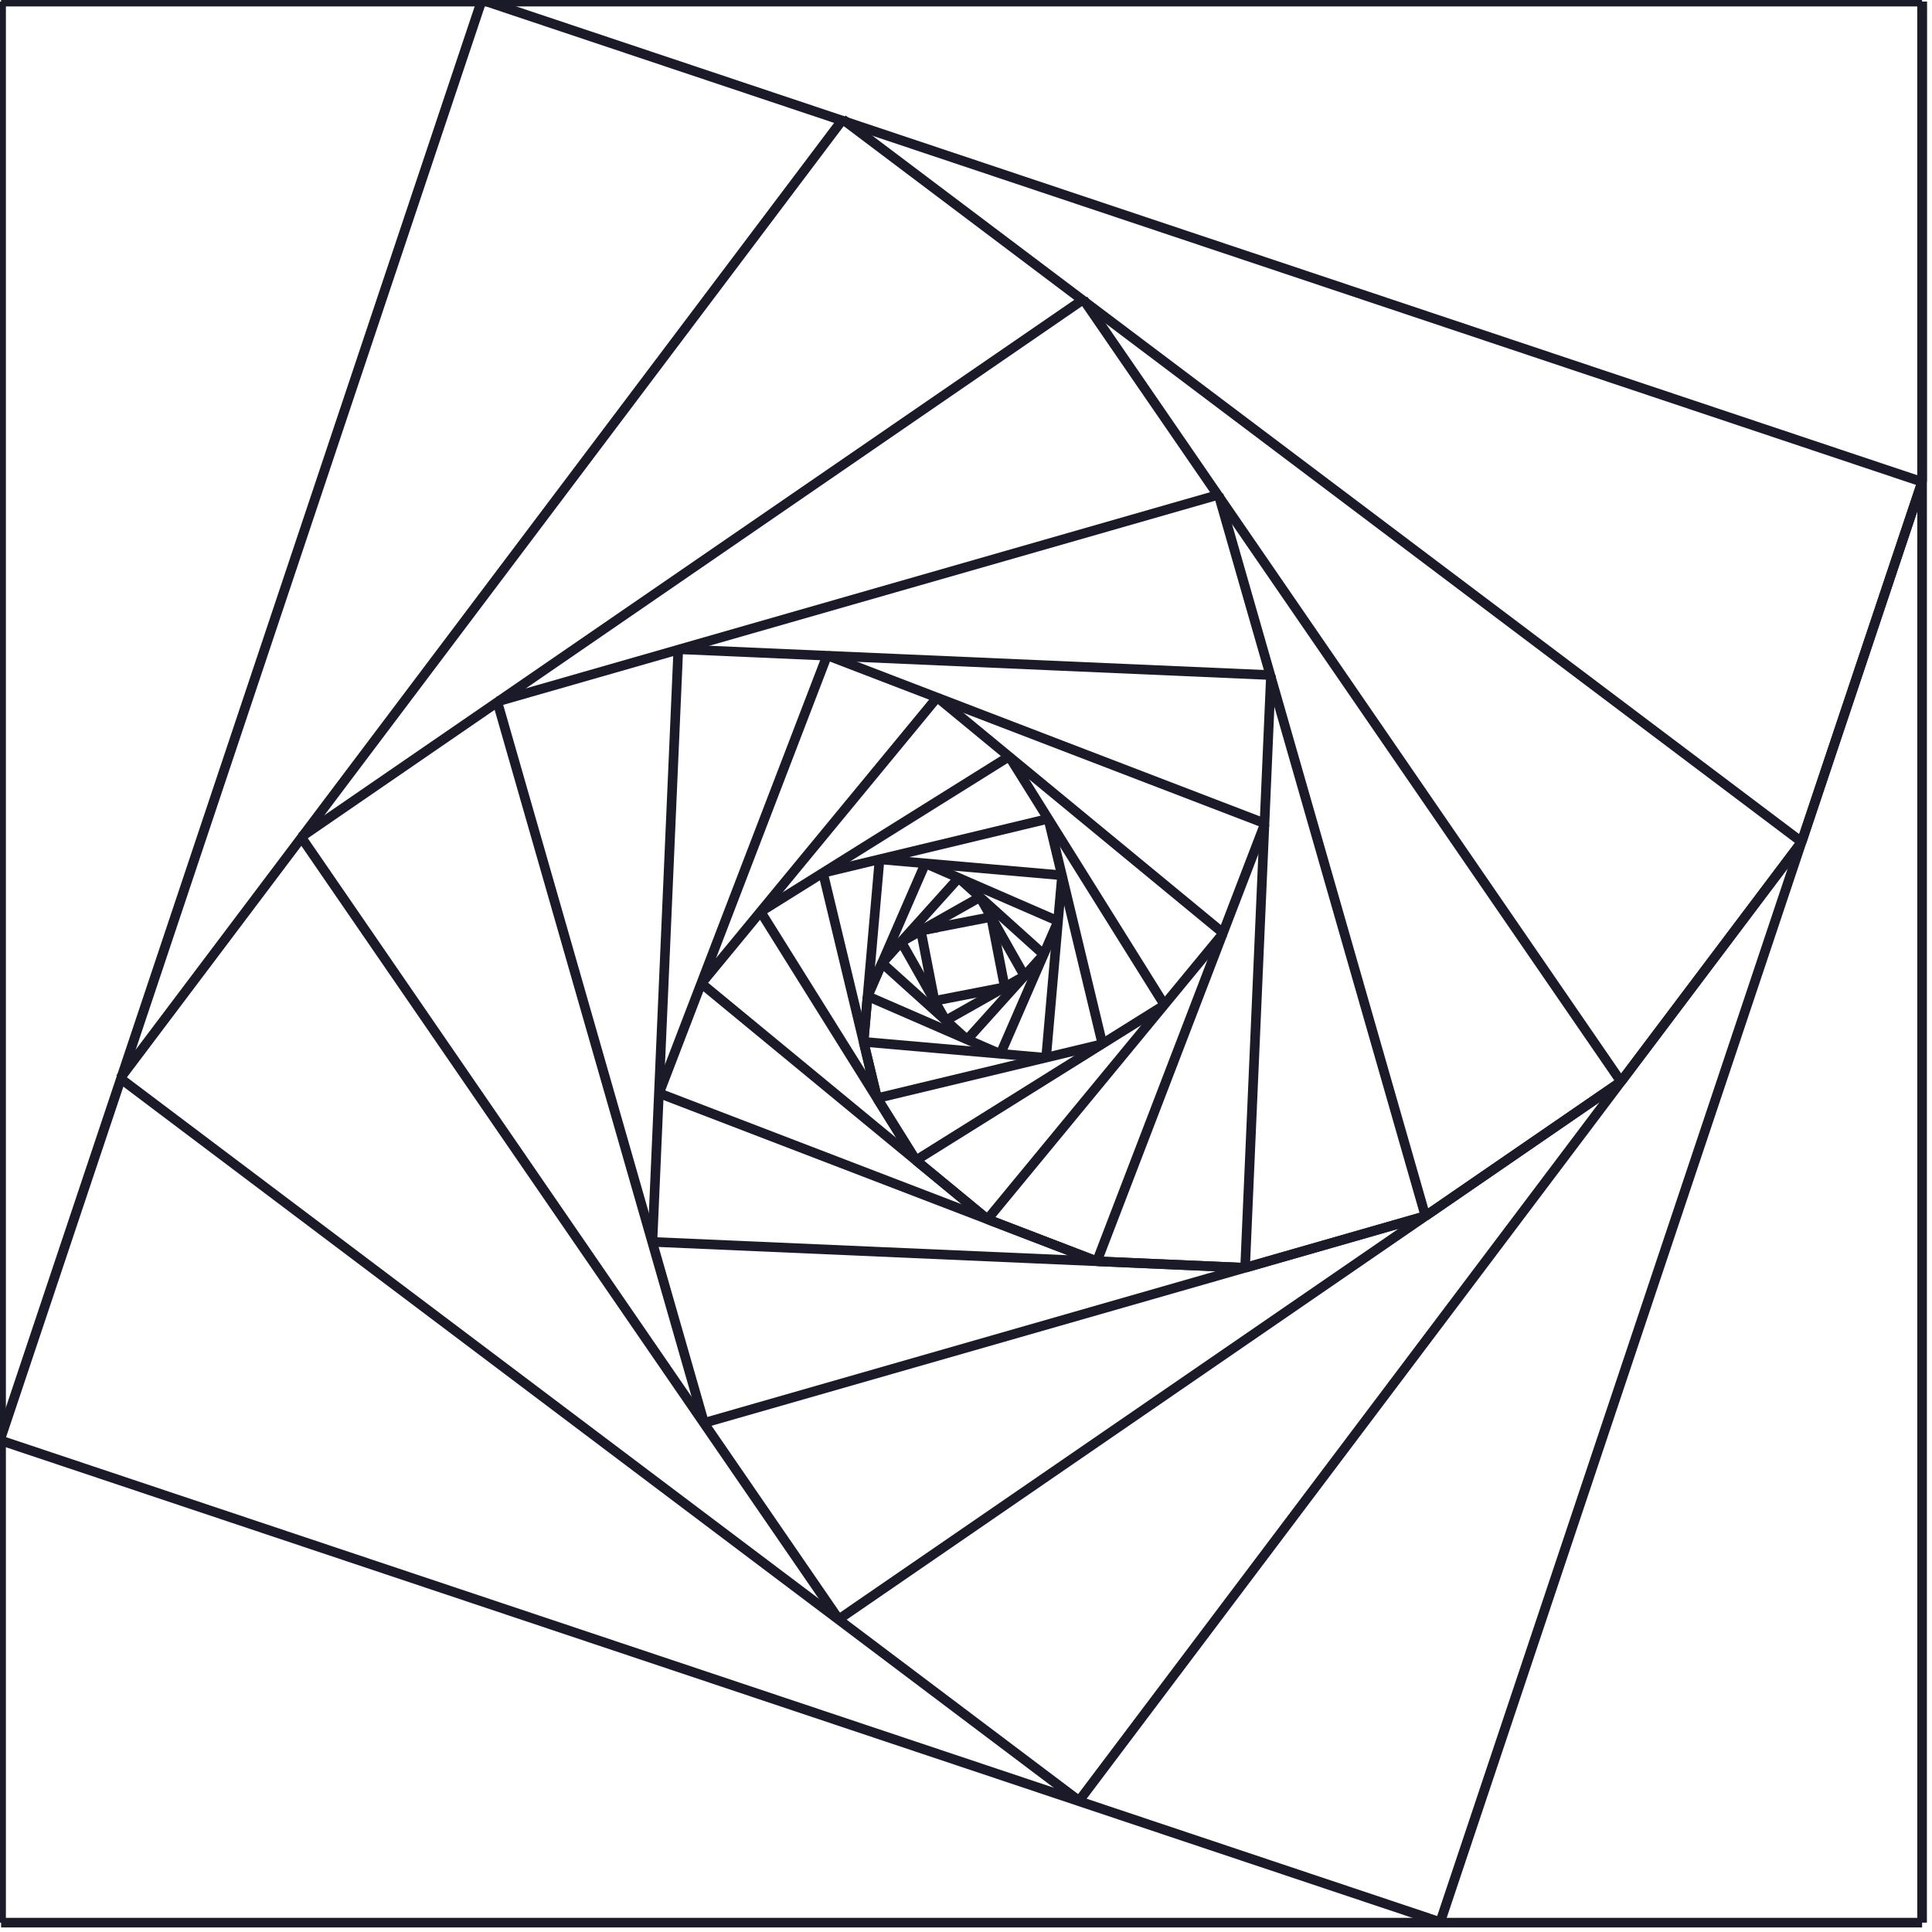
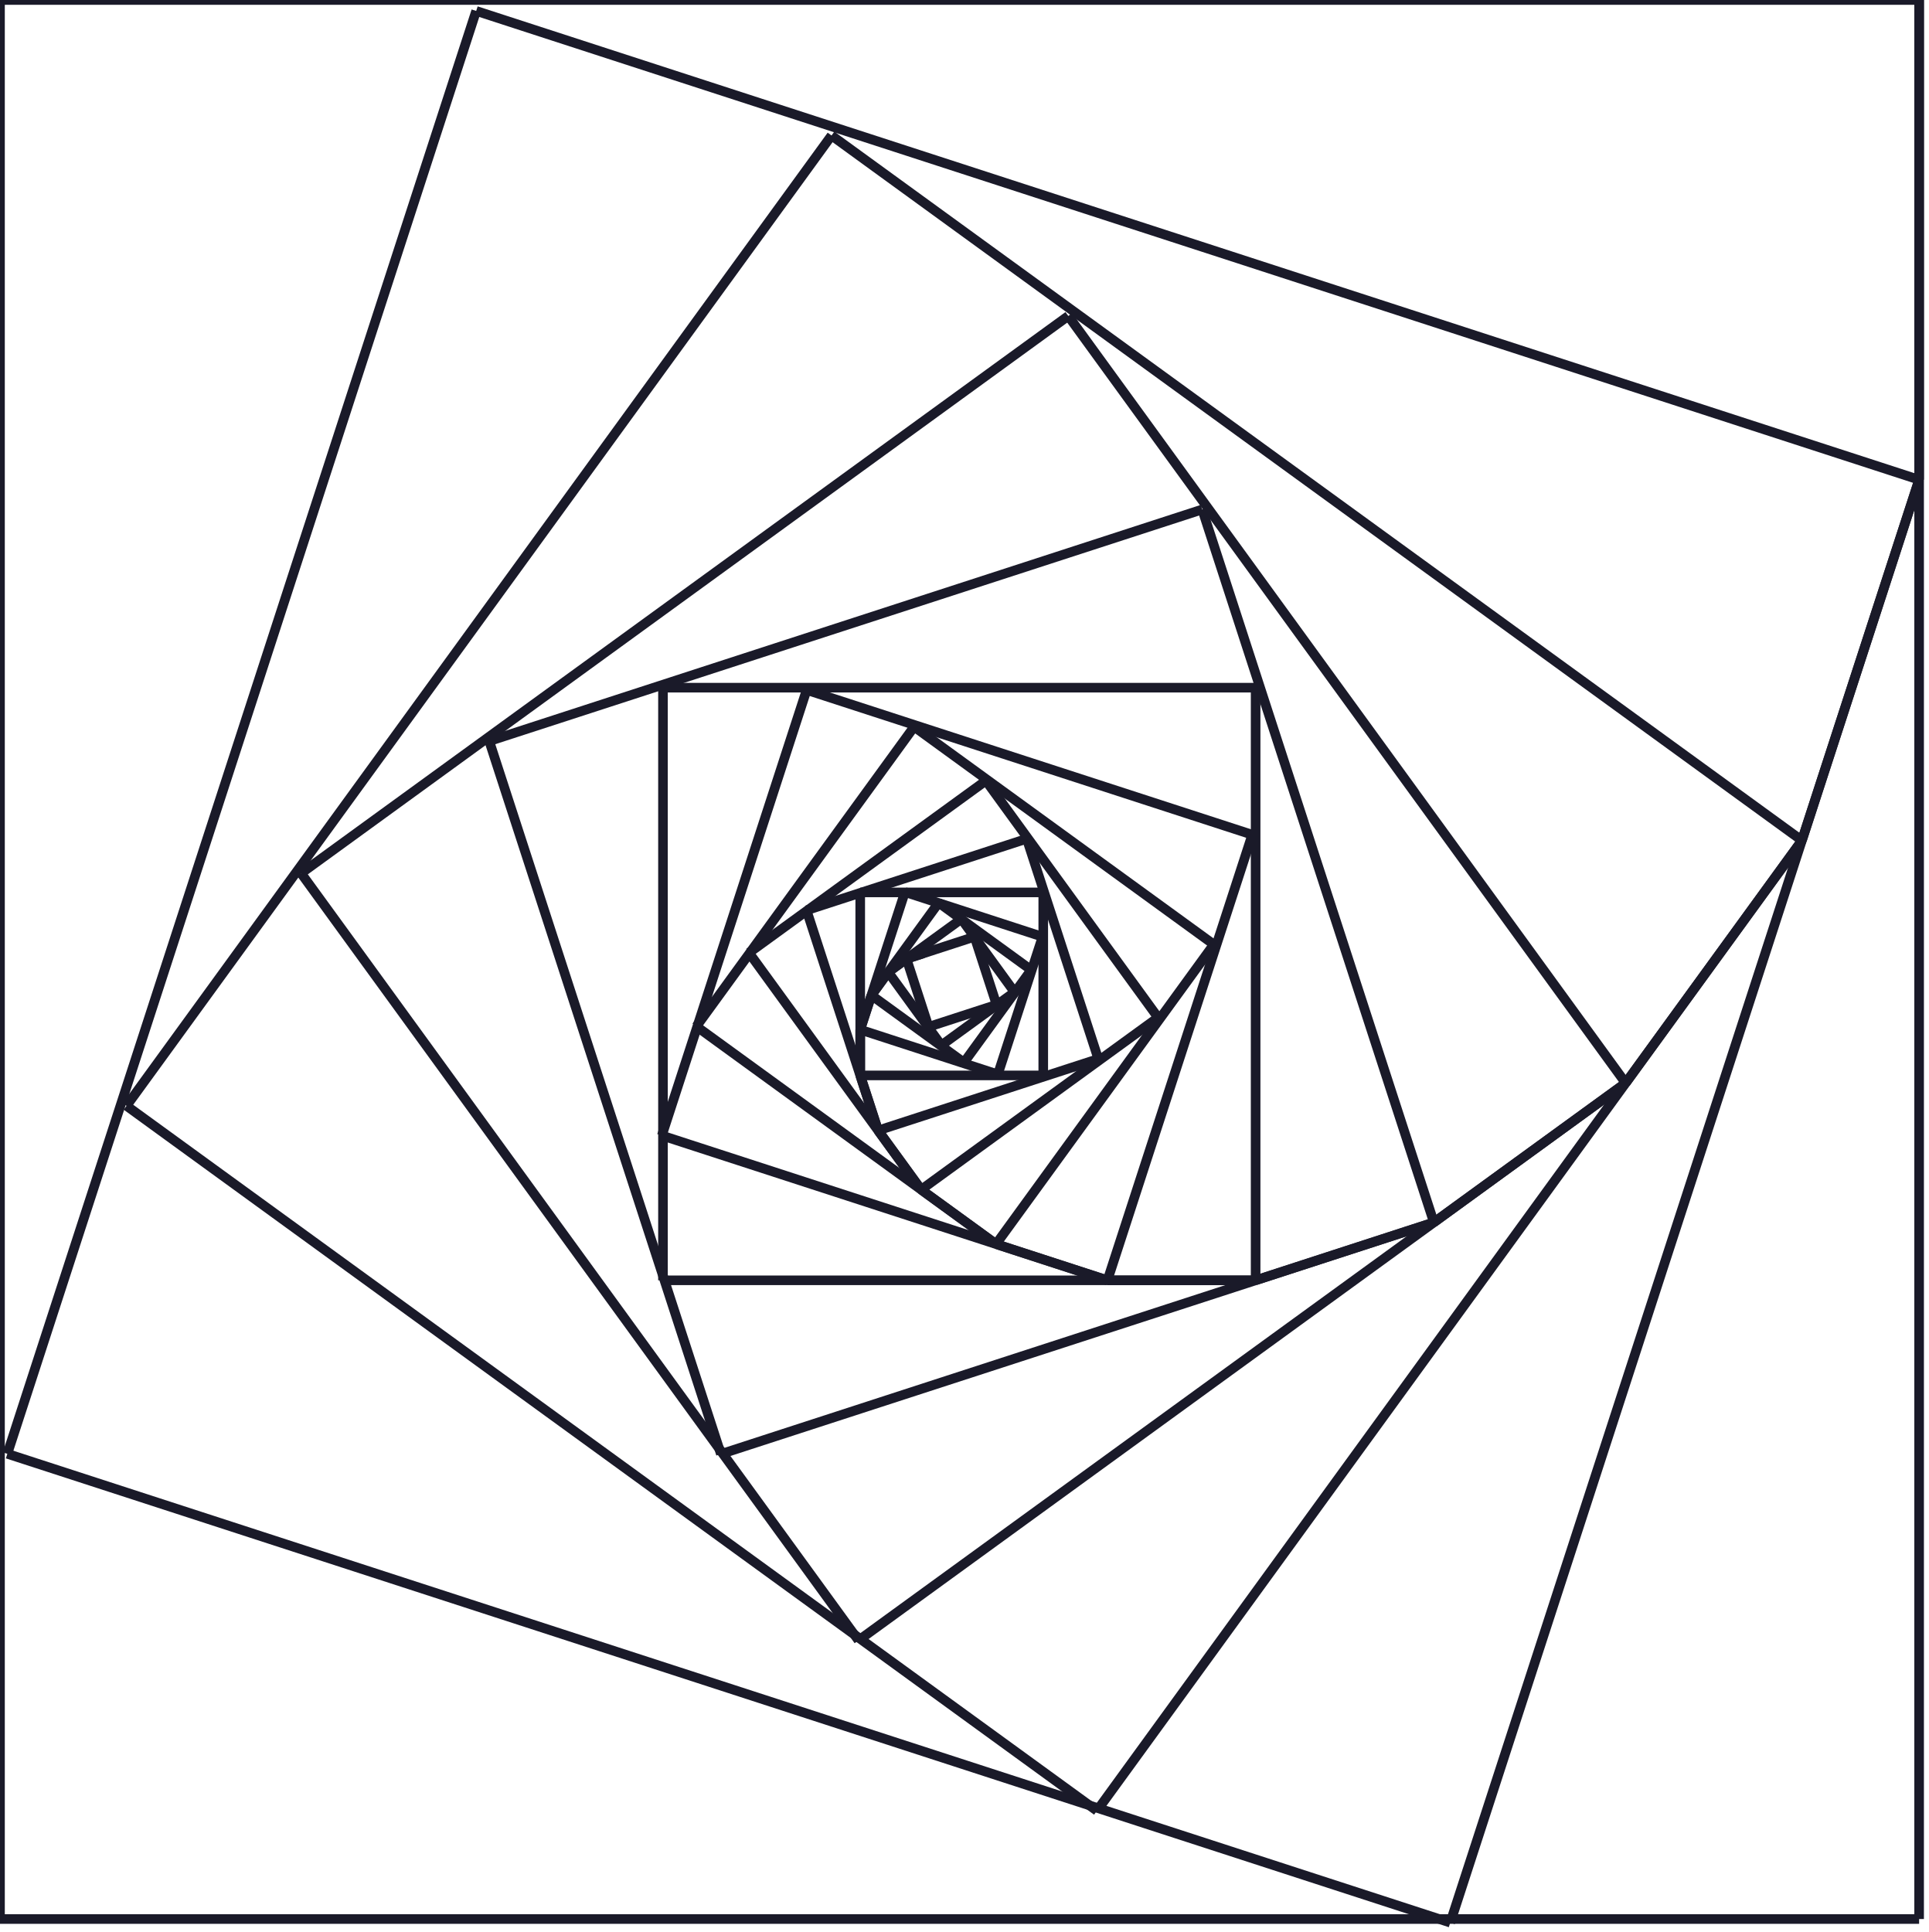
<svg xmlns="http://www.w3.org/2000/svg" baseProfile="tiny" height="100%" version="1.2" width="100%">
  <defs />
-   <line stroke="rgb(10%,10%,16%)" x1="200.113" x2="200.113" y1="0.17" y2="200.17" />
-   <line stroke="rgb(10%,10%,16%)" x1="200.113" x2="0.113" y1="200.17" y2="200.17" />
-   <line stroke="rgb(10%,10%,16%)" x1="0.113" x2="0.113" y1="200.17" y2="0.17" />
-   <line stroke="rgb(10%,10%,16%)" x1="0.113" x2="200.113" y1="0.17" y2="0.17" />
-   <line stroke="rgb(10%,10%,16%)" x1="200.113" x2="200.113" y1="0.17" y2="50.17" />
-   <line stroke="rgb(10%,10%,16%)" x1="200.113" x2="149.943" y1="50.17" y2="200.113" />
-   <line stroke="rgb(10%,10%,16%)" x1="149.943" x2="0.0" y1="200.113" y2="149.943" />
-   <line stroke="rgb(10%,10%,16%)" x1="0.0" x2="50.17" y1="149.943" y2="0.0" />
-   <line stroke="rgb(10%,10%,16%)" x1="50.17" x2="200.113" y1="0.0" y2="50.17" />
-   <line stroke="rgb(10%,10%,16%)" x1="200.113" x2="187.571" y1="50.17" y2="87.656" />
-   <line stroke="rgb(10%,10%,16%)" x1="187.571" x2="112.344" y1="87.656" y2="187.486" />
-   <line stroke="rgb(10%,10%,16%)" x1="112.344" x2="12.514" y1="187.486" y2="112.259" />
-   <line stroke="rgb(10%,10%,16%)" x1="12.514" x2="87.741" y1="112.259" y2="12.429" />
-   <line stroke="rgb(10%,10%,16%)" x1="87.741" x2="187.571" y1="12.429" y2="87.656" />
-   <line stroke="rgb(10%,10%,16%)" x1="187.571" x2="168.764" y1="87.656" y2="112.613" />
-   <line stroke="rgb(10%,10%,16%)" x1="168.764" x2="87.323" y1="112.613" y2="168.586" />
-   <line stroke="rgb(10%,10%,16%)" x1="87.323" x2="31.35" y1="168.586" y2="87.145" />
-   <line stroke="rgb(10%,10%,16%)" x1="31.35" x2="112.791" y1="87.145" y2="31.172" />
-   <line stroke="rgb(10%,10%,16%)" x1="112.791" x2="168.764" y1="31.172" y2="112.613" />
-   <line stroke="rgb(10%,10%,16%)" x1="168.764" x2="148.404" y1="112.613" y2="126.607" />
-   <line stroke="rgb(10%,10%,16%)" x1="148.404" x2="73.305" y1="126.607" y2="148.141" />
-   <line stroke="rgb(10%,10%,16%)" x1="73.305" x2="51.771" y1="148.141" y2="73.042" />
-   <line stroke="rgb(10%,10%,16%)" x1="51.771" x2="126.87" y1="73.042" y2="51.508" />
-   <line stroke="rgb(10%,10%,16%)" x1="126.87" x2="148.404" y1="51.508" y2="126.607" />
-   <line stroke="rgb(10%,10%,16%)" x1="148.404" x2="129.629" y1="126.607" y2="131.99" />
-   <line stroke="rgb(10%,10%,16%)" x1="129.629" x2="67.925" y1="131.99" y2="129.296" />
-   <line stroke="rgb(10%,10%,16%)" x1="67.925" x2="70.619" y1="129.296" y2="67.592" />
-   <line stroke="rgb(10%,10%,16%)" x1="70.619" x2="132.323" y1="67.592" y2="70.286" />
-   <line stroke="rgb(10%,10%,16%)" x1="132.323" x2="129.629" y1="70.286" y2="131.99" />
-   <line stroke="rgb(10%,10%,16%)" x1="129.629" x2="114.203" y1="131.99" y2="131.317" />
-   <line stroke="rgb(10%,10%,16%)" x1="114.203" x2="68.618" y1="131.317" y2="113.818" />
-   <line stroke="rgb(10%,10%,16%)" x1="68.618" x2="86.117" y1="113.818" y2="68.233" />
-   <line stroke="rgb(10%,10%,16%)" x1="86.117" x2="131.702" y1="68.233" y2="85.732" />
-   <line stroke="rgb(10%,10%,16%)" x1="131.702" x2="114.203" y1="85.732" y2="131.317" />
-   <line stroke="rgb(10%,10%,16%)" x1="114.203" x2="102.807" y1="131.317" y2="126.942" />
-   <line stroke="rgb(10%,10%,16%)" x1="102.807" x2="73.021" y1="126.942" y2="102.388" />
-   <line stroke="rgb(10%,10%,16%)" x1="73.021" x2="97.575" y1="102.388" y2="72.602" />
-   <line stroke="rgb(10%,10%,16%)" x1="97.575" x2="127.361" y1="72.602" y2="97.156" />
-   <line stroke="rgb(10%,10%,16%)" x1="127.361" x2="102.807" y1="97.156" y2="126.942" />
-   <line stroke="rgb(10%,10%,16%)" x1="102.807" x2="95.36" y1="126.942" y2="120.804" />
-   <line stroke="rgb(10%,10%,16%)" x1="95.36" x2="79.188" y1="120.804" y2="94.923" />
-   <line stroke="rgb(10%,10%,16%)" x1="79.188" x2="105.069" y1="94.923" y2="78.751" />
-   <line stroke="rgb(10%,10%,16%)" x1="105.069" x2="121.241" y1="78.751" y2="104.632" />
-   <line stroke="rgb(10%,10%,16%)" x1="121.241" x2="95.36" y1="104.632" y2="120.804" />
-   <line stroke="rgb(10%,10%,16%)" x1="95.36" x2="91.317" y1="120.804" y2="114.334" />
-   <line stroke="rgb(10%,10%,16%)" x1="91.317" x2="85.685" y1="114.334" y2="90.874" />
-   <line stroke="rgb(10%,10%,16%)" x1="85.685" x2="109.145" y1="90.874" y2="85.242" />
-   <line stroke="rgb(10%,10%,16%)" x1="109.145" x2="114.777" y1="85.242" y2="108.701" />
-   <line stroke="rgb(10%,10%,16%)" x1="114.777" x2="91.317" y1="108.701" y2="114.334" />
-   <line stroke="rgb(10%,10%,16%)" x1="91.317" x2="89.909" y1="114.334" y2="108.469" />
-   <line stroke="rgb(10%,10%,16%)" x1="89.909" x2="91.572" y1="108.469" y2="89.468" />
-   <line stroke="rgb(10%,10%,16%)" x1="91.572" x2="110.573" y1="89.468" y2="91.13" />
-   <line stroke="rgb(10%,10%,16%)" x1="110.573" x2="108.91" y1="91.13" y2="110.131" />
-   <line stroke="rgb(10%,10%,16%)" x1="108.91" x2="89.909" y1="110.131" y2="108.469" />
-   <line stroke="rgb(10%,10%,16%)" x1="89.909" x2="90.325" y1="108.469" y2="103.718" />
-   <line stroke="rgb(10%,10%,16%)" x1="90.325" x2="96.338" y1="103.718" y2="89.89" />
-   <line stroke="rgb(10%,10%,16%)" x1="96.338" x2="110.166" y1="89.89" y2="95.903" />
-   <line stroke="rgb(10%,10%,16%)" x1="110.166" x2="104.153" y1="95.903" y2="109.731" />
-   <line stroke="rgb(10%,10%,16%)" x1="104.153" x2="90.325" y1="109.731" y2="103.718" />
-   <line stroke="rgb(10%,10%,16%)" x1="90.325" x2="91.828" y1="103.718" y2="100.261" />
-   <line stroke="rgb(10%,10%,16%)" x1="91.828" x2="99.805" y1="100.261" y2="91.402" />
-   <line stroke="rgb(10%,10%,16%)" x1="99.805" x2="108.664" y1="91.402" y2="99.379" />
-   <line stroke="rgb(10%,10%,16%)" x1="108.664" x2="100.687" y1="99.379" y2="108.238" />
-   <line stroke="rgb(10%,10%,16%)" x1="100.687" x2="91.828" y1="108.238" y2="100.261" />
-   <line stroke="rgb(10%,10%,16%)" x1="91.828" x2="93.822" y1="100.261" y2="98.046" />
-   <line stroke="rgb(10%,10%,16%)" x1="93.822" x2="102.025" y1="98.046" y2="93.406" />
-   <line stroke="rgb(10%,10%,16%)" x1="102.025" x2="106.665" y1="93.406" y2="101.608" />
-   <line stroke="rgb(10%,10%,16%)" x1="106.665" x2="98.463" y1="101.608" y2="106.249" />
-   <line stroke="rgb(10%,10%,16%)" x1="98.463" x2="93.822" y1="106.249" y2="98.046" />
-   <line stroke="rgb(10%,10%,16%)" x1="93.822" x2="95.873" y1="98.046" y2="96.886" />
-   <line stroke="rgb(10%,10%,16%)" x1="95.873" x2="103.186" y1="96.886" y2="95.465" />
-   <line stroke="rgb(10%,10%,16%)" x1="103.186" x2="104.608" y1="95.465" y2="102.778" />
-   <line stroke="rgb(10%,10%,16%)" x1="104.608" x2="97.294" y1="102.778" y2="104.2" />
-   <line stroke="rgb(10%,10%,16%)" x1="97.294" x2="95.873" y1="104.2" y2="96.886" />
-   <line stroke="rgb(10%,10%,16%)" x1="95.873" x2="97.701" y1="96.886" y2="96.531" />
+   <line stroke="rgb(10%,10%,16%)" x1="200.0" x2="200.0" y1="0.0" y2="200.0" />
+   <line stroke="rgb(10%,10%,16%)" x1="200.0" x2="0.0" y1="200.0" y2="200.0" />
+   <line stroke="rgb(10%,10%,16%)" x1="0.0" x2="0.0" y1="200.0" y2="0.0" />
+   <line stroke="rgb(10%,10%,16%)" x1="0.0" x2="200.0" y1="0.0" y2="0.0" />
+   <line stroke="rgb(10%,10%,16%)" x1="200.0" x2="200.0" y1="0.0" y2="50.0" />
+   <line stroke="rgb(10%,10%,16%)" x1="200.0" x2="151.14" y1="50.0" y2="200.375" />
+   <line stroke="rgb(10%,10%,16%)" x1="151.14" x2="0.765" y1="200.375" y2="151.515" />
+   <line stroke="rgb(10%,10%,16%)" x1="0.765" x2="49.625" y1="151.515" y2="1.14" />
+   <line stroke="rgb(10%,10%,16%)" x1="49.625" x2="200.0" y1="1.14" y2="50.0" />
+   <line stroke="rgb(10%,10%,16%)" x1="200.0" x2="187.785" y1="50.0" y2="87.594" />
+   <line stroke="rgb(10%,10%,16%)" x1="187.785" x2="114.312" y1="87.594" y2="188.721" />
+   <line stroke="rgb(10%,10%,16%)" x1="114.312" x2="13.185" y1="188.721" y2="115.248" />
+   <line stroke="rgb(10%,10%,16%)" x1="13.185" x2="86.658" y1="115.248" y2="14.121" />
+   <line stroke="rgb(10%,10%,16%)" x1="86.658" x2="187.785" y1="14.121" y2="87.594" />
+   <line stroke="rgb(10%,10%,16%)" x1="187.785" x2="169.417" y1="87.594" y2="112.876" />
+   <line stroke="rgb(10%,10%,16%)" x1="169.417" x2="89.469" y1="112.876" y2="170.961" />
+   <line stroke="rgb(10%,10%,16%)" x1="89.469" x2="31.383" y1="170.961" y2="91.013" />
+   <line stroke="rgb(10%,10%,16%)" x1="31.383" x2="111.331" y1="91.013" y2="32.928" />
+   <line stroke="rgb(10%,10%,16%)" x1="111.331" x2="169.417" y1="32.928" y2="112.876" />
+   <line stroke="rgb(10%,10%,16%)" x1="169.417" x2="149.43" y1="112.876" y2="127.397" />
+   <line stroke="rgb(10%,10%,16%)" x1="149.43" x2="75.128" y1="127.397" y2="151.539" />
+   <line stroke="rgb(10%,10%,16%)" x1="75.128" x2="50.986" y1="151.539" y2="77.238" />
+   <line stroke="rgb(10%,10%,16%)" x1="50.986" x2="125.288" y1="77.238" y2="53.096" />
+   <line stroke="rgb(10%,10%,16%)" x1="125.288" x2="149.43" y1="53.096" y2="127.397" />
+   <line stroke="rgb(10%,10%,16%)" x1="149.43" x2="130.854" y1="127.397" y2="133.433" />
+   <line stroke="rgb(10%,10%,16%)" x1="130.854" x2="69.091" y1="133.433" y2="133.433" />
+   <line stroke="rgb(10%,10%,16%)" x1="69.091" x2="69.091" y1="133.433" y2="71.669" />
+   <line stroke="rgb(10%,10%,16%)" x1="69.091" x2="130.854" y1="71.669" y2="71.669" />
+   <line stroke="rgb(10%,10%,16%)" x1="130.854" x2="130.854" y1="71.669" y2="133.433" />
+   <line stroke="rgb(10%,10%,16%)" x1="130.854" x2="115.414" y1="133.433" y2="133.433" />
+   <line stroke="rgb(10%,10%,16%)" x1="115.414" x2="68.975" y1="133.433" y2="118.344" />
+   <line stroke="rgb(10%,10%,16%)" x1="68.975" x2="84.064" y1="118.344" y2="71.906" />
+   <line stroke="rgb(10%,10%,16%)" x1="84.064" x2="130.502" y1="71.906" y2="86.994" />
+   <line stroke="rgb(10%,10%,16%)" x1="130.502" x2="115.414" y1="86.994" y2="133.433" />
+   <line stroke="rgb(10%,10%,16%)" x1="115.414" x2="103.804" y1="133.433" y2="129.66" />
+   <line stroke="rgb(10%,10%,16%)" x1="103.804" x2="72.574" y1="129.66" y2="106.971" />
+   <line stroke="rgb(10%,10%,16%)" x1="72.574" x2="95.264" y1="106.971" y2="75.741" />
+   <line stroke="rgb(10%,10%,16%)" x1="95.264" x2="126.494" y1="75.741" y2="98.431" />
+   <line stroke="rgb(10%,10%,16%)" x1="126.494" x2="103.804" y1="98.431" y2="129.66" />
+   <line stroke="rgb(10%,10%,16%)" x1="103.804" x2="95.997" y1="129.66" y2="123.988" />
+   <line stroke="rgb(10%,10%,16%)" x1="95.997" x2="78.059" y1="123.988" y2="99.299" />
+   <line stroke="rgb(10%,10%,16%)" x1="78.059" x2="102.748" y1="99.299" y2="81.361" />
+   <line stroke="rgb(10%,10%,16%)" x1="102.748" x2="120.686" y1="81.361" y2="106.05" />
+   <line stroke="rgb(10%,10%,16%)" x1="120.686" x2="95.997" y1="106.05" y2="123.988" />
+   <line stroke="rgb(10%,10%,16%)" x1="95.997" x2="91.512" y1="123.988" y2="117.816" />
+   <line stroke="rgb(10%,10%,16%)" x1="91.512" x2="84.057" y1="117.816" y2="94.87" />
+   <line stroke="rgb(10%,10%,16%)" x1="84.057" x2="107.002" y1="94.87" y2="87.415" />
+   <line stroke="rgb(10%,10%,16%)" x1="107.002" x2="114.458" y1="87.415" y2="110.36" />
+   <line stroke="rgb(10%,10%,16%)" x1="114.458" x2="91.512" y1="110.36" y2="117.816" />
+   <line stroke="rgb(10%,10%,16%)" x1="91.512" x2="89.648" y1="117.816" y2="112.079" />
+   <line stroke="rgb(10%,10%,16%)" x1="89.648" x2="89.648" y1="112.079" y2="93.006" />
+   <line stroke="rgb(10%,10%,16%)" x1="89.648" x2="108.722" y1="93.006" y2="93.006" />
+   <line stroke="rgb(10%,10%,16%)" x1="108.722" x2="108.722" y1="93.006" y2="112.079" />
+   <line stroke="rgb(10%,10%,16%)" x1="108.722" x2="89.648" y1="112.079" y2="112.079" />
+   <line stroke="rgb(10%,10%,16%)" x1="89.648" x2="89.648" y1="112.079" y2="107.311" />
+   <line stroke="rgb(10%,10%,16%)" x1="89.648" x2="94.308" y1="107.311" y2="92.97" />
+   <line stroke="rgb(10%,10%,16%)" x1="94.308" x2="108.649" y1="92.97" y2="97.63" />
+   <line stroke="rgb(10%,10%,16%)" x1="108.649" x2="103.989" y1="97.63" y2="111.971" />
+   <line stroke="rgb(10%,10%,16%)" x1="103.989" x2="89.648" y1="111.971" y2="107.311" />
+   <line stroke="rgb(10%,10%,16%)" x1="89.648" x2="90.813" y1="107.311" y2="103.726" />
+   <line stroke="rgb(10%,10%,16%)" x1="90.813" x2="97.82" y1="103.726" y2="94.081" />
+   <line stroke="rgb(10%,10%,16%)" x1="97.82" x2="107.464" y1="94.081" y2="101.088" />
+   <line stroke="rgb(10%,10%,16%)" x1="107.464" x2="100.457" y1="101.088" y2="110.733" />
+   <line stroke="rgb(10%,10%,16%)" x1="100.457" x2="90.813" y1="110.733" y2="103.726" />
+   <line stroke="rgb(10%,10%,16%)" x1="90.813" x2="92.565" y1="103.726" y2="101.315" />
+   <line stroke="rgb(10%,10%,16%)" x1="92.565" x2="100.189" y1="101.315" y2="95.775" />
+   <line stroke="rgb(10%,10%,16%)" x1="100.189" x2="105.729" y1="95.775" y2="103.4" />
+   <line stroke="rgb(10%,10%,16%)" x1="105.729" x2="98.104" y1="103.4" y2="108.939" />
+   <line stroke="rgb(10%,10%,16%)" x1="98.104" x2="92.565" y1="108.939" y2="101.315" />
+   <line stroke="rgb(10%,10%,16%)" x1="92.565" x2="94.471" y1="101.315" y2="99.93" />
+   <line stroke="rgb(10%,10%,16%)" x1="94.471" x2="101.557" y1="99.93" y2="97.627" />
+   <line stroke="rgb(10%,10%,16%)" x1="101.557" x2="103.859" y1="97.627" y2="104.713" />
+   <line stroke="rgb(10%,10%,16%)" x1="103.859" x2="96.773" y1="104.713" y2="107.016" />
+   <line stroke="rgb(10%,10%,16%)" x1="96.773" x2="94.471" y1="107.016" y2="99.93" />
+   <line stroke="rgb(10%,10%,16%)" x1="94.471" x2="96.243" y1="99.93" y2="99.354" />
</svg>
